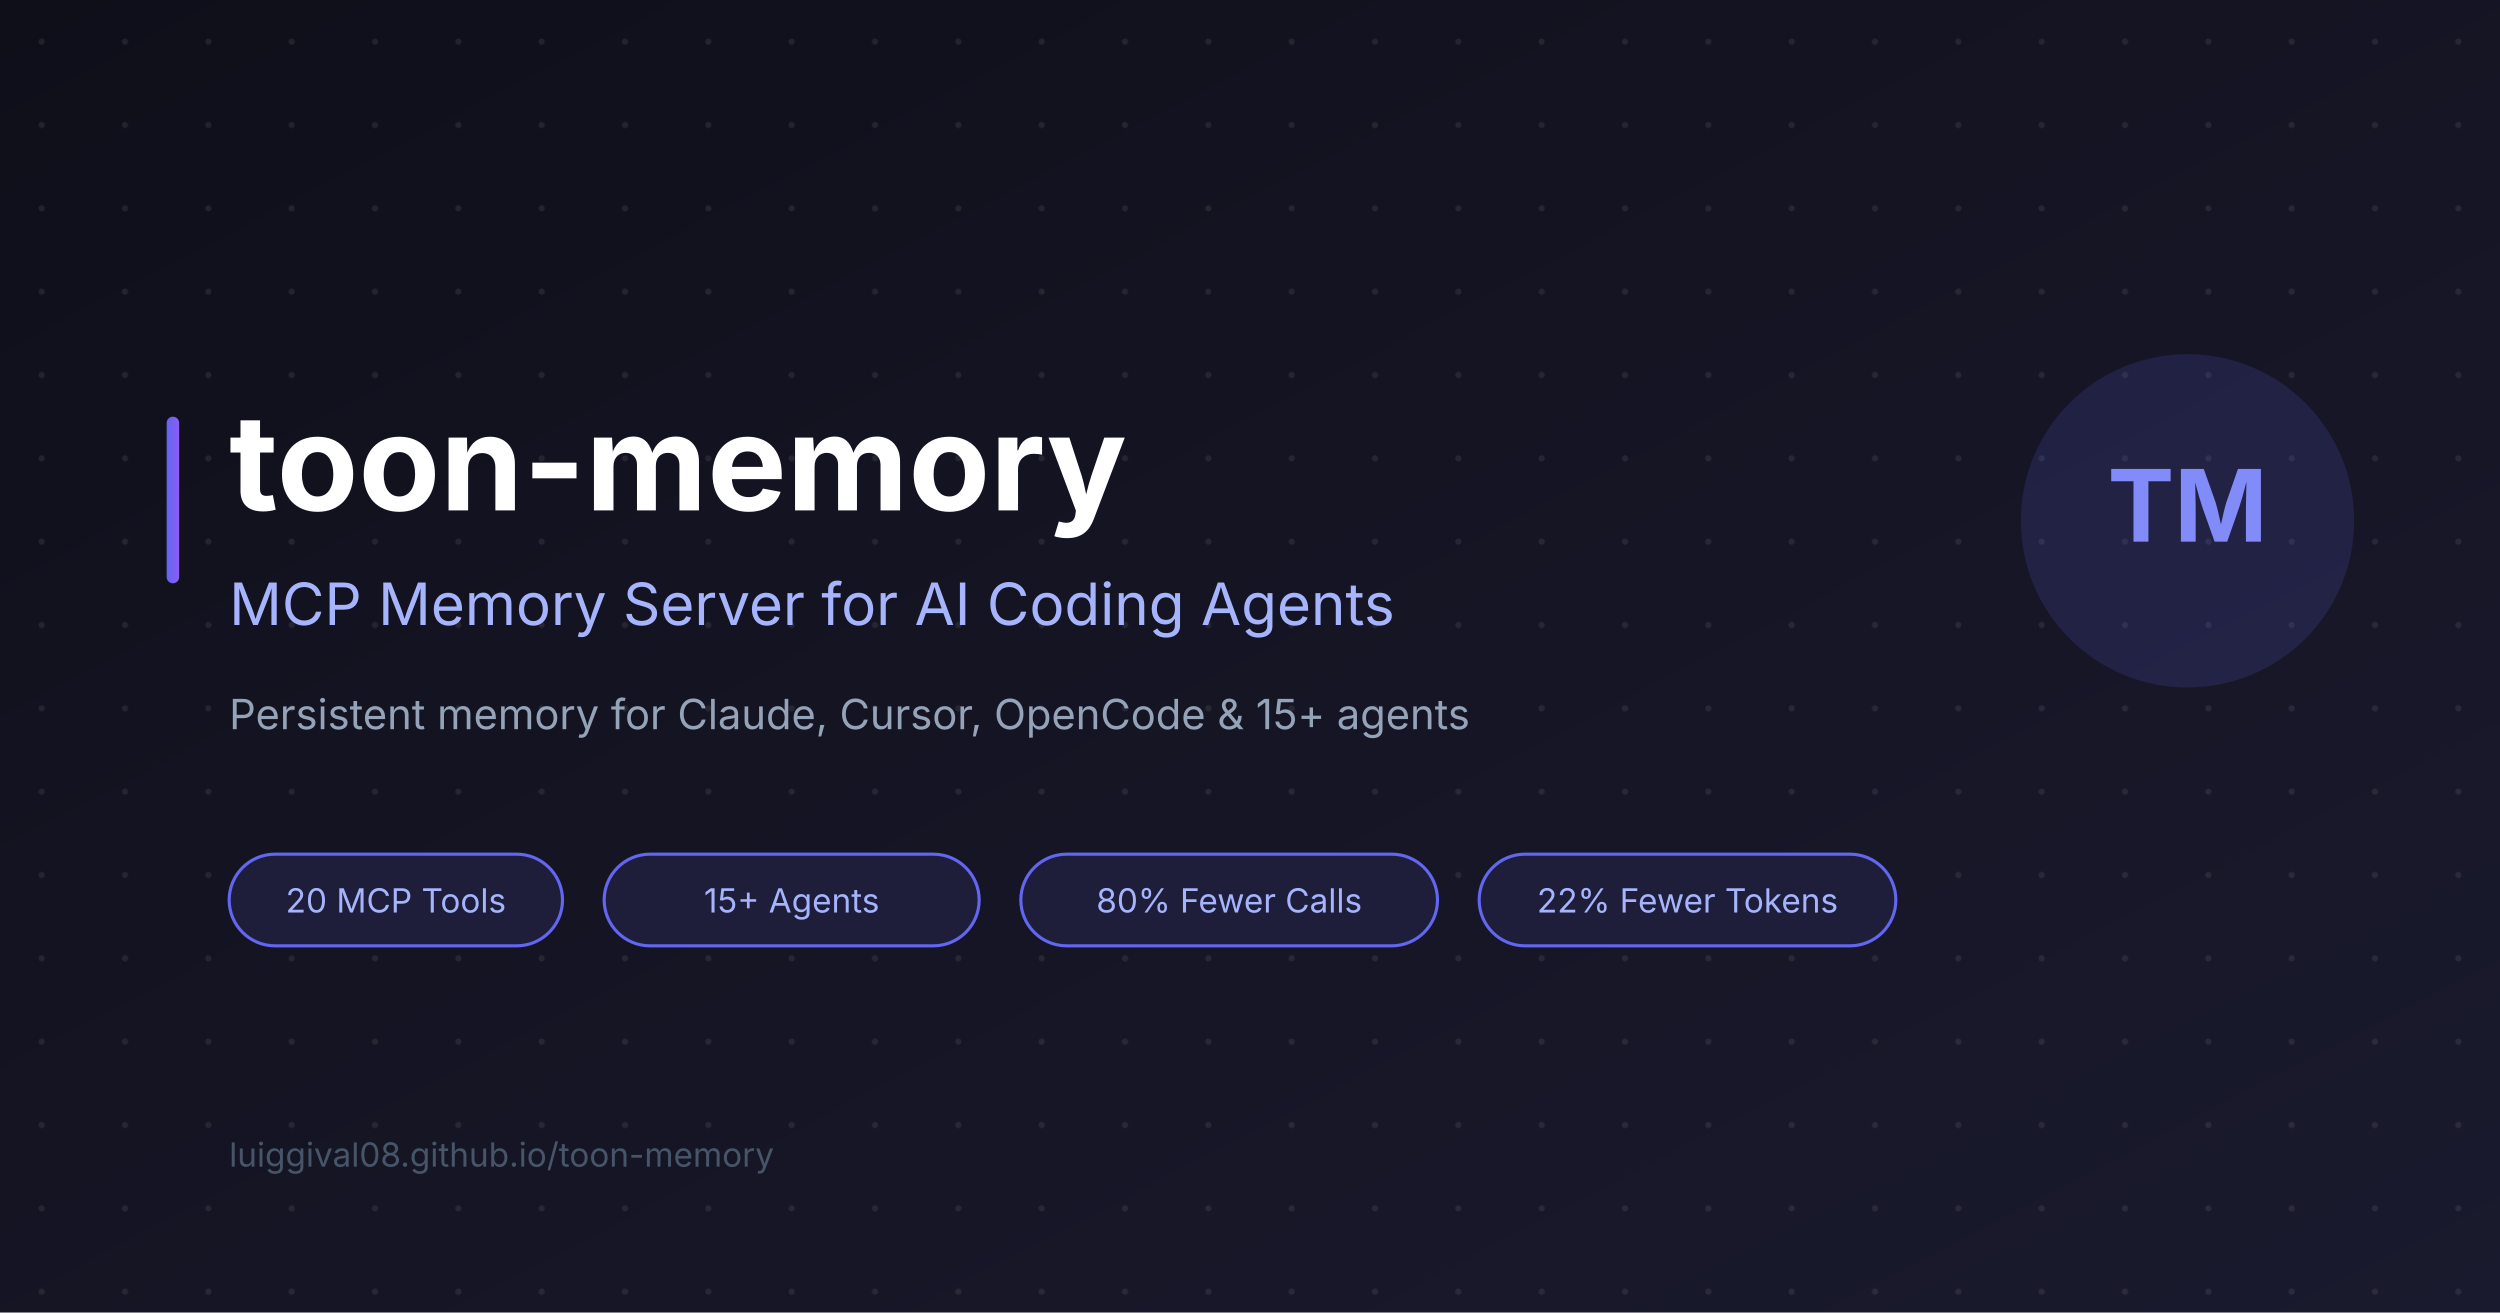
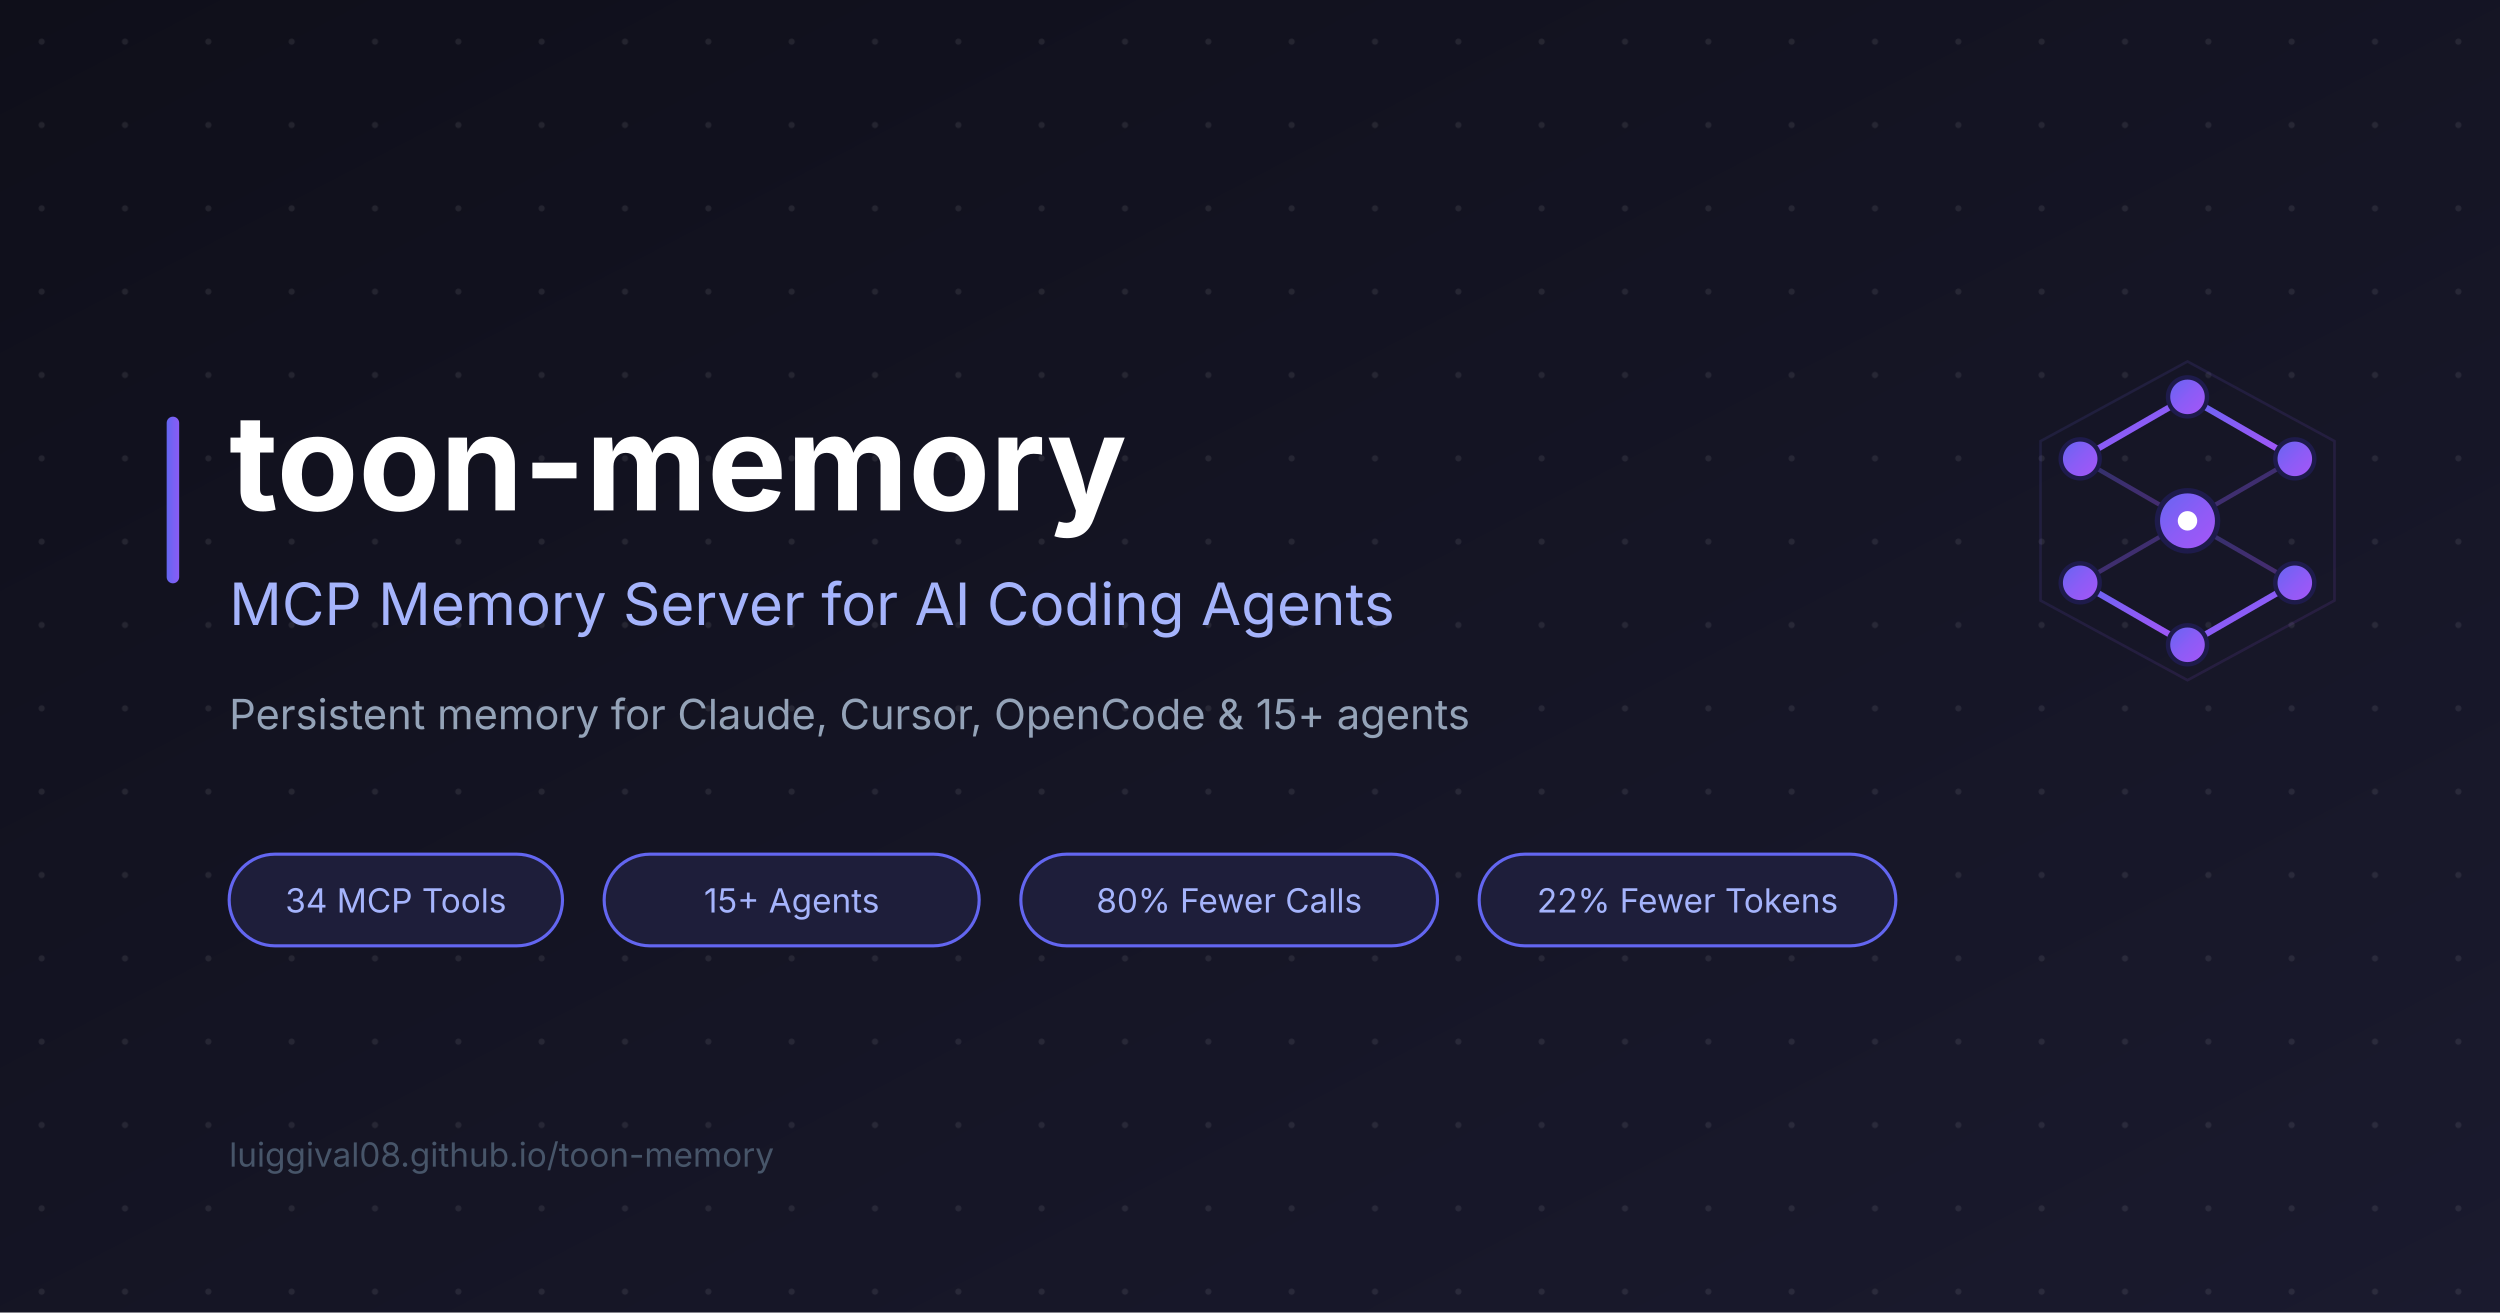
<svg xmlns="http://www.w3.org/2000/svg" width="1200" height="630" viewBox="0 0 1200 630">
  <defs>
    <linearGradient id="bg" x1="0%" y1="0%" x2="100%" y2="100%">
      <stop offset="0%" style="stop-color:#0f0f1a" />
      <stop offset="100%" style="stop-color:#1a1a2e" />
    </linearGradient>
    <linearGradient id="accent" x1="0%" y1="0%" x2="100%" y2="0%">
      <stop offset="0%" style="stop-color:#6366f1" />
      <stop offset="100%" style="stop-color:#8b5cf6" />
+     </linearGradient>
+     <linearGradient id="logo-grad" x1="0%" y1="0%" x2="100%" y2="100%">
+       <stop offset="0%" stop-color="#6366f1" />
+       <stop offset="50%" stop-color="#8b5cf6" />
+       <stop offset="100%" stop-color="#a855f7" />
    </linearGradient>
  </defs>
  <rect width="1200" height="630" fill="url(#bg)" />
  <g opacity="0.08">
    <pattern id="dots" x="0" y="0" width="40" height="40" patternUnits="userSpaceOnUse">
      <circle cx="20" cy="20" r="1.5" fill="white" />
    </pattern>
    <rect width="1200" height="630" fill="url(#dots)" />
  </g>
  <rect x="80" y="200" width="6" height="80" rx="3" fill="url(#accent)" />
  <text x="110" y="245" font-family="system-ui, -apple-system, sans-serif" font-size="64" font-weight="700" fill="white">toon-memory</text>
  <text x="110" y="300" font-family="system-ui, -apple-system, sans-serif" font-size="28" fill="#a5b4fc">MCP Memory Server for AI Coding Agents</text>
  <text x="110" y="350" font-family="system-ui, -apple-system, sans-serif" font-size="20" fill="#94a3b8">Persistent memory for Claude, Cursor, OpenCode &amp; 15+ agents</text>
  <rect x="110" y="410" width="160" height="44" rx="22" fill="#1e1e3a" stroke="#6366f1" stroke-width="1.5" />
-   <text x="190" y="438" font-family="system-ui, -apple-system, sans-serif" font-size="16" fill="#a5b4fc" text-anchor="middle">20 MCP Tools</text>
+   <text x="190" y="438" font-family="system-ui, -apple-system, sans-serif" font-size="16" fill="#a5b4fc" text-anchor="middle">34 MCP Tools</text>
  <rect x="290" y="410" width="180" height="44" rx="22" fill="#1e1e3a" stroke="#6366f1" stroke-width="1.5" />
  <text x="380" y="438" font-family="system-ui, -apple-system, sans-serif" font-size="16" fill="#a5b4fc" text-anchor="middle">15+ Agents</text>
  <rect x="490" y="410" width="200" height="44" rx="22" fill="#1e1e3a" stroke="#6366f1" stroke-width="1.5" />
  <text x="590" y="438" font-family="system-ui, -apple-system, sans-serif" font-size="16" fill="#a5b4fc" text-anchor="middle">80% Fewer Calls</text>
  <rect x="710" y="410" width="200" height="44" rx="22" fill="#1e1e3a" stroke="#6366f1" stroke-width="1.5" />
  <text x="810" y="438" font-family="system-ui, -apple-system, sans-serif" font-size="16" fill="#a5b4fc" text-anchor="middle">22% Fewer Tokens</text>
  <text x="110" y="560" font-family="system-ui, -apple-system, sans-serif" font-size="16" fill="#475569">luiggival08.github.io/toon-memory</text>
-   <circle cx="1050" cy="250" r="80" fill="#6366f1" opacity="0.15" />
-   <text x="1050" y="260" font-family="system-ui, -apple-system, sans-serif" font-size="48" fill="#818cf8" text-anchor="middle" font-weight="700">TM</text>
+   <g transform="translate(965 165) scale(0.85)">
+     <polygon points="100,10 183,55 183,145 100,190 17,145 17,55" fill="none" stroke="url(#logo-grad)" stroke-width="1.5" opacity="0.12" />
+     <g stroke="url(#logo-grad)" stroke-linecap="round" fill="none" opacity="0.35">
+       <line x1="100" y1="100" x2="100" y2="30" stroke-width="2.5" />
+       <line x1="100" y1="100" x2="160.6" y2="65" stroke-width="2.5" />
+       <line x1="100" y1="100" x2="160.6" y2="135" stroke-width="2.5" />
+       <line x1="100" y1="100" x2="100" y2="170" stroke-width="2.5" />
+       <line x1="100" y1="100" x2="39.4" y2="135" stroke-width="2.5" />
+       <line x1="100" y1="100" x2="39.4" y2="65" stroke-width="2.5" />
+     </g>
+     <g stroke="url(#logo-grad)" stroke-width="3.5" stroke-linecap="round" fill="none">
+       <line x1="100" y1="30" x2="160.6" y2="65" />
+       <line x1="160.6" y1="65" x2="160.6" y2="135" />
+       <line x1="160.6" y1="135" x2="100" y2="170" />
+       <line x1="100" y1="170" x2="39.4" y2="135" />
+       <line x1="39.4" y1="135" x2="39.4" y2="65" />
+       <line x1="39.4" y1="65" x2="100" y2="30" />
+     </g>
+     <circle cx="100" cy="30" r="11" fill="url(#logo-grad)" stroke="#1e1b4b" stroke-width="2.5" />
+     <circle cx="160.6" cy="65" r="11" fill="url(#logo-grad)" stroke="#1e1b4b" stroke-width="2.5" />
+     <circle cx="160.6" cy="135" r="11" fill="url(#logo-grad)" stroke="#1e1b4b" stroke-width="2.5" />
+     <circle cx="100" cy="170" r="11" fill="url(#logo-grad)" stroke="#1e1b4b" stroke-width="2.5" />
+     <circle cx="39.4" cy="135" r="11" fill="url(#logo-grad)" stroke="#1e1b4b" stroke-width="2.5" />
+     <circle cx="39.4" cy="65" r="11" fill="url(#logo-grad)" stroke="#1e1b4b" stroke-width="2.5" />
+     <circle cx="100" cy="100" r="17" fill="url(#logo-grad)" stroke="#1e1b4b" stroke-width="3" />
+     <circle cx="100" cy="100" r="5.5" fill="#fff" />
+   </g>
</svg>
